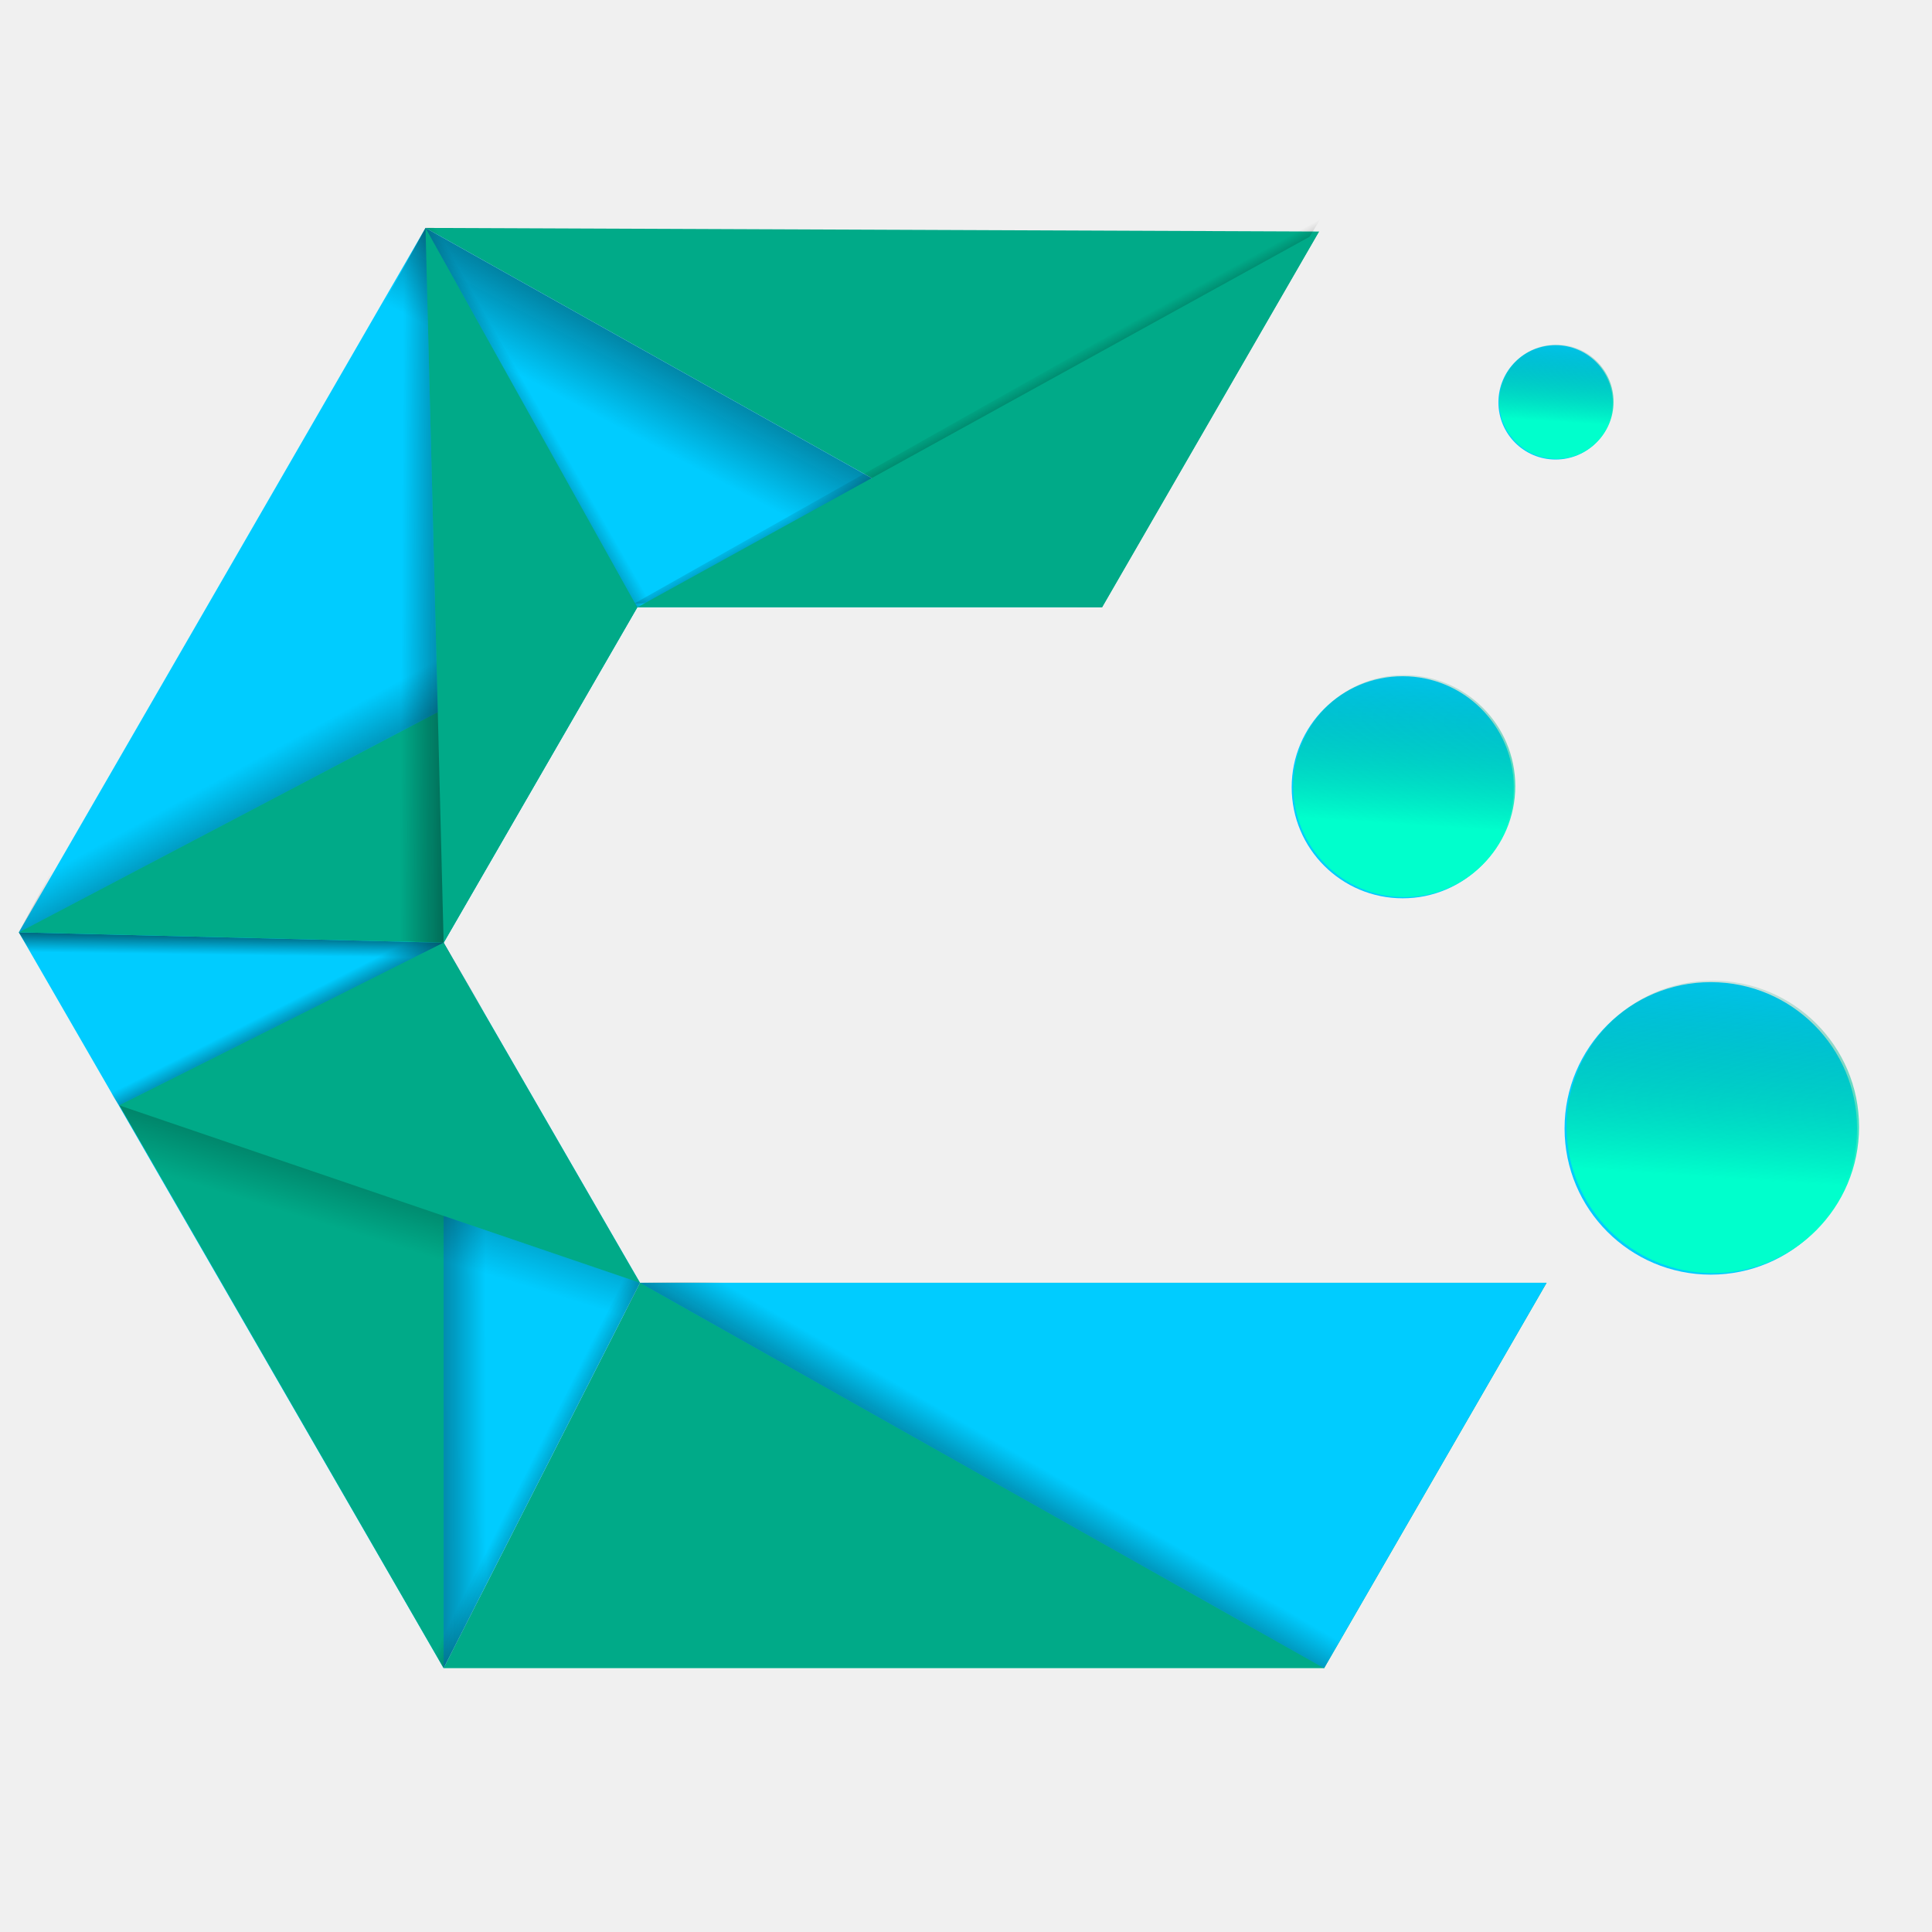
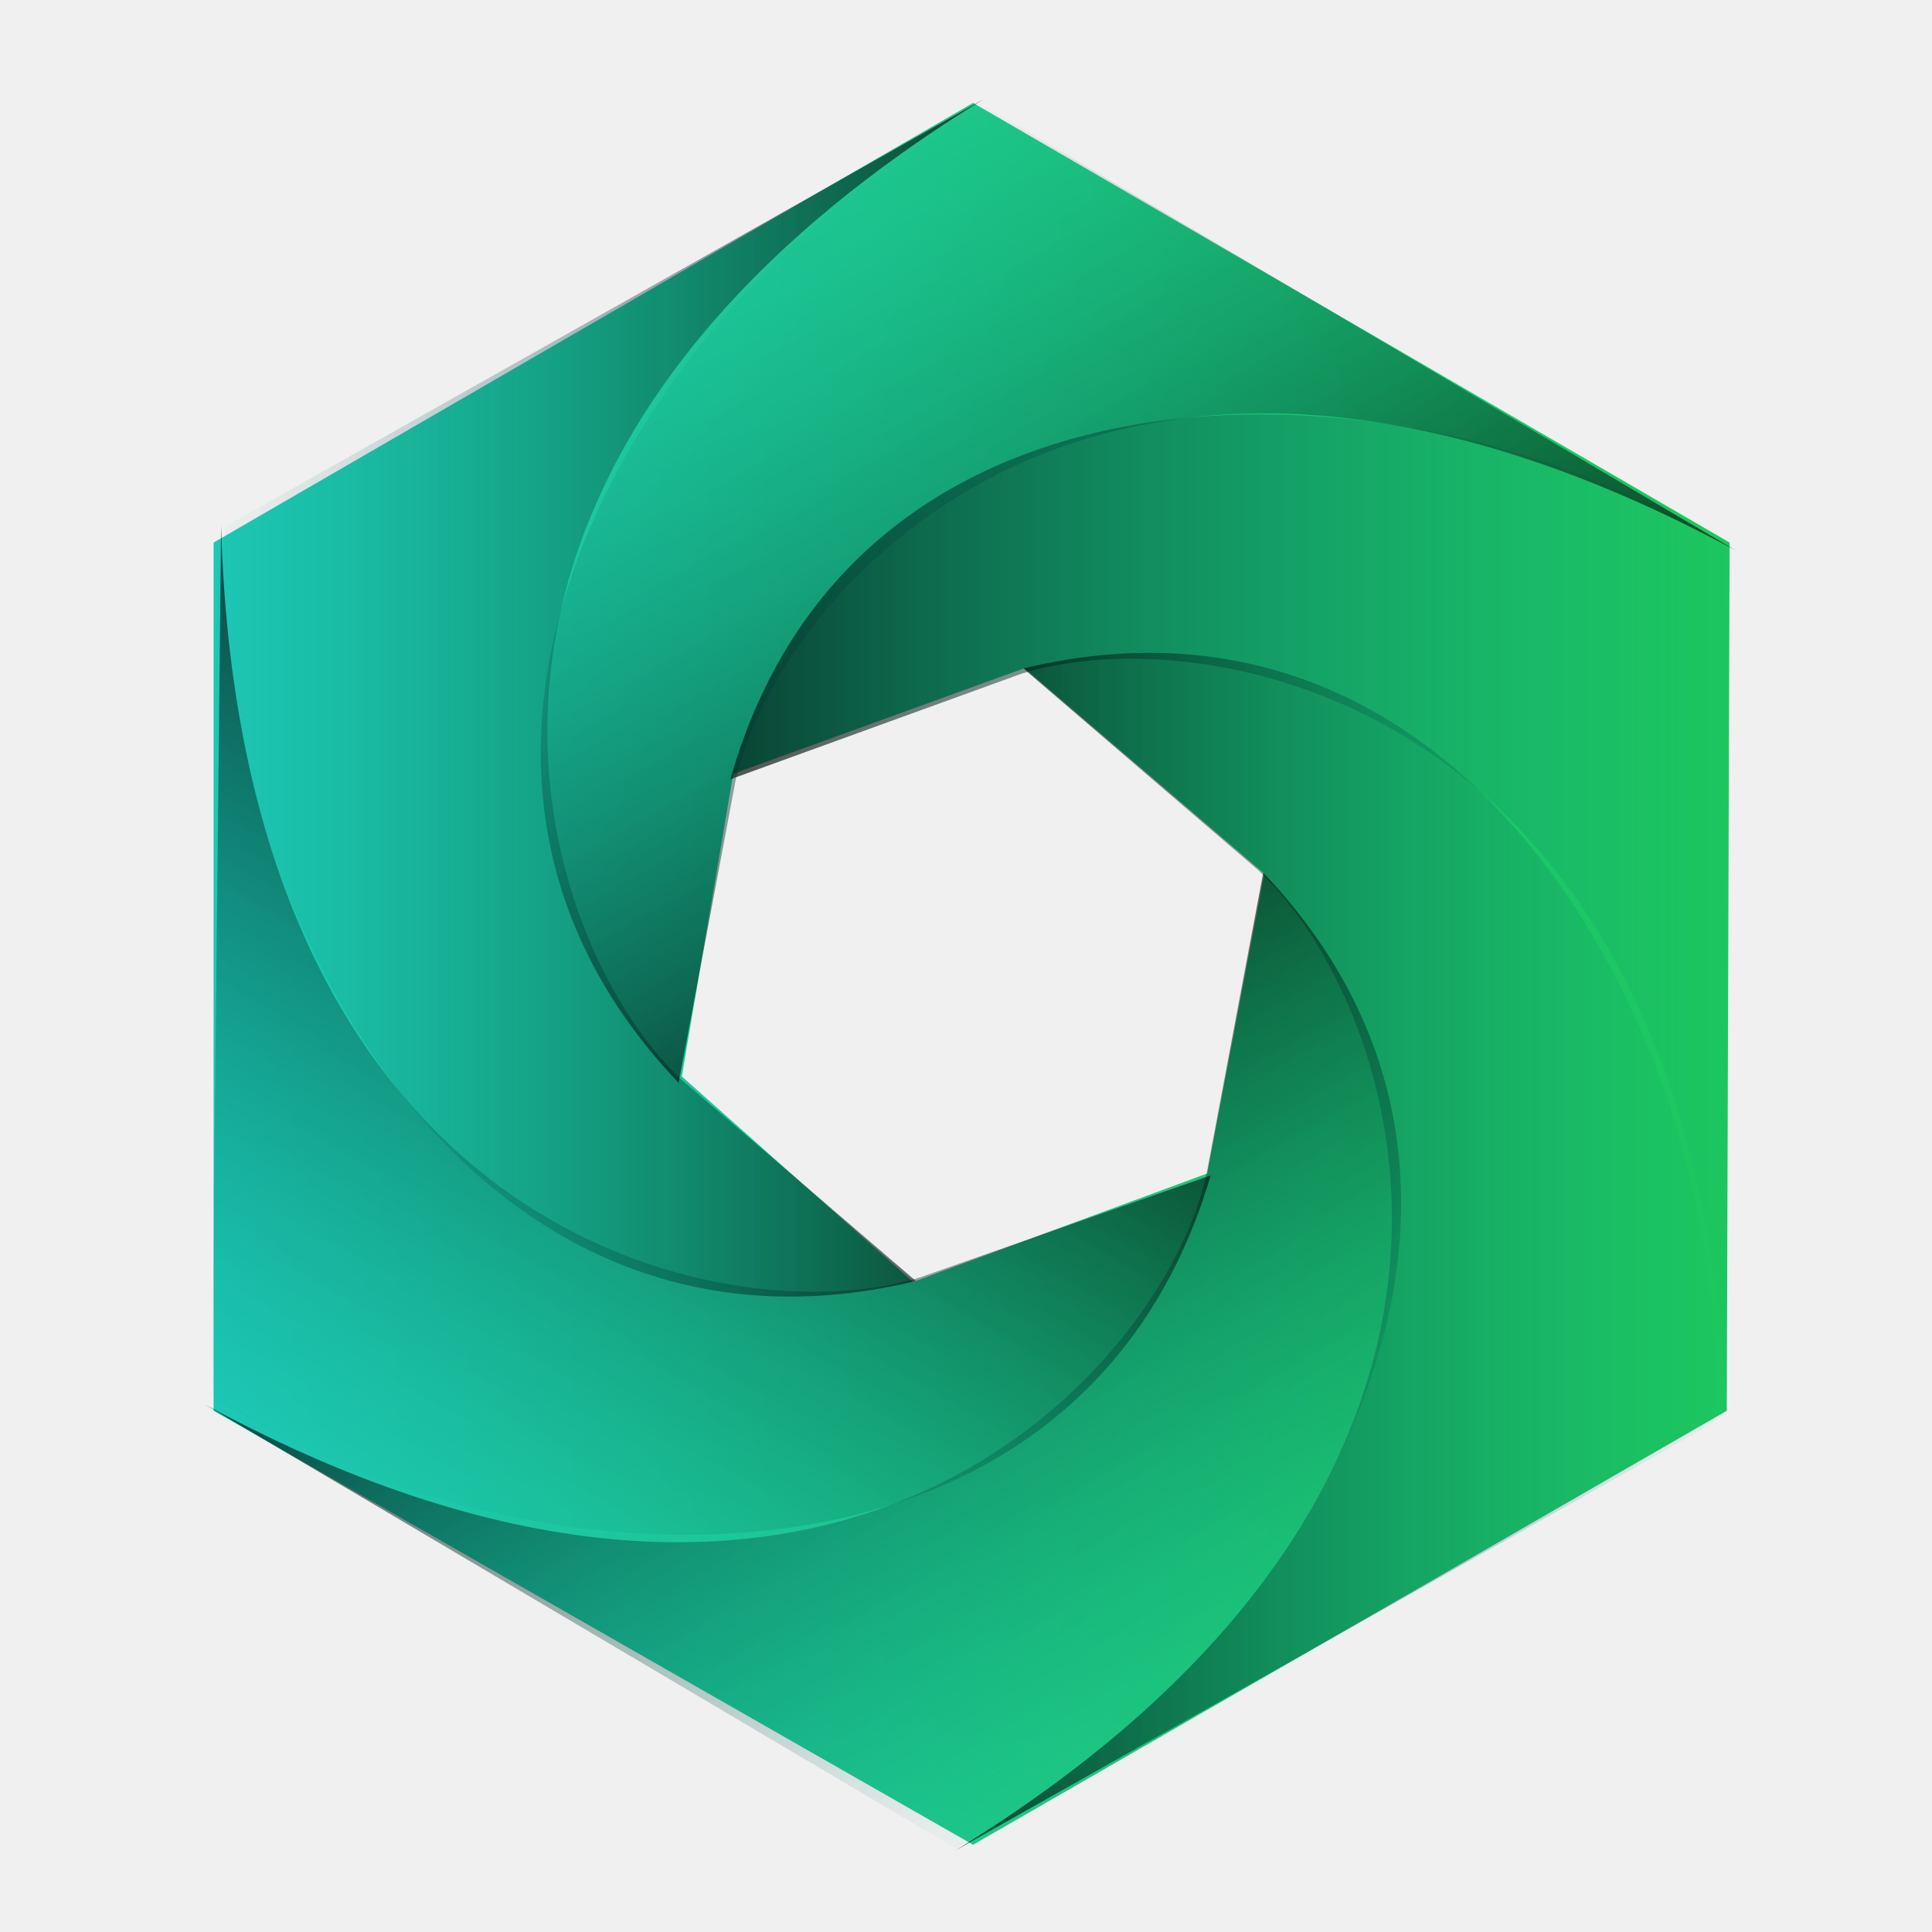
- <svg xmlns="http://www.w3.org/2000/svg" xmlns:xlink="http://www.w3.org/1999/xlink" width="512.0px" height="512.0px" viewBox="0 0 128.0 128.0" version="1.1" id="SVGRoot">
-   <defs id="defs1180">
-     <linearGradient xlink:href="#linearGradient937" id="linearGradient939" x1="237.186" y1="296.2" x2="237.072" y2="304.08" gradientUnits="userSpaceOnUse" gradientTransform="matrix(0.3045152,0,0,0.3045152,-57.29642,-29.33446)" />
-     <linearGradient id="linearGradient937">
-       <stop style="stop-color:#001313;stop-opacity:1;" offset="0" id="stop933" />
-       <stop style="stop-color:#001313;stop-opacity:0;" offset="1" id="stop935" />
+ <svg xmlns="http://www.w3.org/2000/svg" xmlns:xlink="http://www.w3.org/1999/xlink" width="64" height="64" version="1.1" viewBox="0 0 64 64" id="svg13595">
+   <defs id="defs13599">
+     <linearGradient xlink:href="#linearGradient10235" id="linearGradient10237" x1="10.018" y1="137.975" x2="202.286" y2="137.975" gradientUnits="userSpaceOnUse" gradientTransform="matrix(0.5202524,0,0,0.5202524,42.36135,54.35332)" />
+     <linearGradient id="linearGradient10235">
+       <stop style="stop-color:#1dc7b5;stop-opacity:1;" offset="0" id="stop10231" />
+       <stop style="stop-color:#1dc75e;stop-opacity:1;" offset="1" id="stop10233" />
    </linearGradient>
-     <linearGradient xlink:href="#linearGradient4353" id="linearGradient5185" x1="994.809" y1="1533.278" x2="982.344" y2="1556.765" gradientUnits="userSpaceOnUse" gradientTransform="matrix(0.5724388,0,0,0.5724388,-518.1481,-861.1257)" />
-     <linearGradient id="linearGradient4353">
-       <stop style="stop-color:#020202;stop-opacity:1;" offset="0" id="stop4349" />
-       <stop style="stop-color:#020202;stop-opacity:0;" offset="1" id="stop4351" />
+     <linearGradient xlink:href="#linearGradient10042" id="linearGradient9232" x1="75.556" y1="129.657" x2="201.924" y2="129.657" gradientUnits="userSpaceOnUse" gradientTransform="matrix(0.5202524,0,0,0.5202524,42.36135,54.90392)" />
+     <linearGradient id="linearGradient10042">
+       <stop style="stop-color:#000000;stop-opacity:1;" offset="0" id="stop10040" />
+       <stop style="stop-color:#00786c;stop-opacity:0.024;" offset="1" id="stop10038" />
    </linearGradient>
-     <linearGradient xlink:href="#linearGradient4353" id="linearGradient9102" x1="1022.515" y1="1582.428" x2="1018.597" y2="1575.638" gradientUnits="userSpaceOnUse" gradientTransform="matrix(0.5876791,0,0,0.5575734,-537.6084,-849.5336)" />
-     <linearGradient xlink:href="#linearGradient4353" id="linearGradient11890" x1="940.433" y1="1612.467" x2="930.589" y2="1594.47" gradientUnits="userSpaceOnUse" gradientTransform="matrix(0.5724388,0,0,0.5724388,-518.1481,-861.1257)" />
-     <linearGradient xlink:href="#linearGradient4353" id="linearGradient11670" x1="965.605" y1="1571.427" x2="951.661" y2="1571.345" gradientUnits="userSpaceOnUse" gradientTransform="matrix(0.5724388,0,0,0.5724388,-518.1481,-861.1257)" />
-     <linearGradient xlink:href="#linearGradient4353" id="linearGradient13770" x1="946.234" y1="1655.864" x2="961.373" y2="1655.846" gradientUnits="userSpaceOnUse" gradientTransform="matrix(0.5724388,0,0,0.5724388,-518.1481,-861.1257)" />
-     <linearGradient xlink:href="#linearGradient937" id="linearGradient2816" x1="366.154" y1="427.324" x2="350.922" y2="419.642" gradientUnits="userSpaceOnUse" gradientTransform="matrix(0.3045152,0,0,0.3045152,-73.1398,-28.00358)" />
-     <linearGradient xlink:href="#linearGradient4353" id="linearGradient12421" x1="936.335" y1="1628.774" x2="933.378" y2="1622.977" gradientUnits="userSpaceOnUse" gradientTransform="matrix(0.5724388,0,0,0.5724388,-518.1481,-861.1257)" />
-     <linearGradient xlink:href="#linearGradient4353" id="linearGradient13391" x1="950.33" y1="1618.617" x2="941.971" y2="1645.767" gradientUnits="userSpaceOnUse" gradientTransform="matrix(0.5724388,0,0,0.5724388,-518.1481,-861.1257)" />
-     <linearGradient xlink:href="#linearGradient4353" id="linearGradient13599" x1="1008.201" y1="1681.329" x2="1015.731" y2="1668.374" gradientUnits="userSpaceOnUse" gradientTransform="matrix(0.5724388,0,0,0.5724388,-518.1481,-861.1257)" />
-     <linearGradient xlink:href="#linearGradient18299" id="linearGradient18175" x1="1148.342" y1="1585.508" x2="1145.437" y2="1629.975" gradientUnits="userSpaceOnUse" gradientTransform="matrix(0.3499239,0,0,0.3499239,-282.8678,-491.668)" />
-     <linearGradient id="linearGradient18299">
-       <stop style="stop-color:#008066;stop-opacity:0" offset="0" id="stop18295" />
-       <stop style="stop-color:#00ffcc;stop-opacity:1" offset="1" id="stop18297" />
-     </linearGradient>
-     <linearGradient xlink:href="#linearGradient18299" id="linearGradient18632" gradientUnits="userSpaceOnUse" gradientTransform="matrix(0.2656518,0,0,0.2656518,-211.1521,-375.487)" x1="1148.342" y1="1585.508" x2="1145.437" y2="1629.975" />
-     <linearGradient xlink:href="#linearGradient18299" id="linearGradient18659" gradientUnits="userSpaceOnUse" gradientTransform="matrix(0.1367904,0,0,0.1367904,-53.62402,-195.0342)" x1="1148.342" y1="1585.508" x2="1145.437" y2="1629.975" />
-     <linearGradient xlink:href="#linearGradient937" id="linearGradient3254" x1="348.048" y1="194.78" x2="361.21" y2="187.235" gradientUnits="userSpaceOnUse" gradientTransform="matrix(0.3045152,0,0,0.3045152,-73.1398,-28.00358)" />
+     <linearGradient xlink:href="#linearGradient10042" id="linearGradient9304" x1="104.123" y1="173.471" x2="200.517" y2="173.471" gradientUnits="userSpaceOnUse" gradientTransform="matrix(0.5202524,0,0,0.5202524,42.34255,54.21807)" />
+     <linearGradient xlink:href="#linearGradient10042" id="linearGradient10097" gradientUnits="userSpaceOnUse" x1="104.123" y1="173.471" x2="200.517" y2="173.471" gradientTransform="matrix(0.2601262,0.4505518,-0.4505518,0.2601262,132.3313,42.78283)" />
+     <linearGradient xlink:href="#linearGradient10042" id="linearGradient10151" gradientUnits="userSpaceOnUse" gradientTransform="matrix(-0.2601262,0.4505518,-0.4505518,-0.2601262,187.5253,114.5172)" x1="104.123" y1="173.471" x2="200.517" y2="173.471" />
+     <linearGradient xlink:href="#linearGradient10042" id="linearGradient10205" gradientUnits="userSpaceOnUse" gradientTransform="matrix(-0.5202524,0,0,-0.5202524,152.5667,198.1722)" x1="104.123" y1="173.471" x2="200.517" y2="173.471" />
+     <linearGradient xlink:href="#linearGradient10042" id="linearGradient10228" gradientUnits="userSpaceOnUse" gradientTransform="matrix(-0.2601262,-0.4505518,0.4505518,-0.2601262,62.7532,210.0162)" x1="104.123" y1="173.471" x2="200.517" y2="173.471" />
  </defs>
-   <g id="layer1">
-     <circle style="opacity:0;fill:#001313;fill-opacity:1;stroke-width:0.28" id="path3962" cx="64.51" cy="62.02" r="87.45" />
-     <path style="fill:#ffffff;fill-opacity:1;stroke:none;stroke-width:0.151px;stroke-linecap:butt;stroke-linejoin:miter;stroke-opacity:1" d="M 30.609,15.339 H 87.389 L 73.015,40.235 H 42.223 L 29.392,62.458 42.401,84.99 h 60.064 L 87.727,110.519 H 29.39 L 1.245,61.77 28.19,15.1 Z" id="path3295-6-2-7-3" />
-     <path style="fill:#00aa88;stroke:none;stroke-width:0.151px;stroke-linecap:butt;stroke-linejoin:miter;stroke-opacity:1" d="M 28.19,15.1 73.015,40.235 87.389,15.339 Z" id="path6337" />
-     <path style="fill:#00aa88;stroke:none;stroke-width:0.151px;stroke-linecap:butt;stroke-linejoin:miter;stroke-opacity:1" d="m 42.401,84.99 -13.011,25.529 h 58.337 l 14.739,-25.529 z" id="path6372" />
-     <path style="fill:#00ccff;stroke:none;stroke-width:0.151px;stroke-linecap:butt;stroke-linejoin:miter;stroke-opacity:1" d="M 28.19,15.1 73.015,40.235 H 42.223 L 29.392,62.458 42.401,84.99 29.39,110.519 1.245,61.77 28.19,15.1" id="path6473" />
-     <path style="fill:url(#linearGradient939);fill-opacity:1;stroke:none;stroke-width:0.305px;stroke-linecap:butt;stroke-linejoin:miter;stroke-opacity:1" d="m 1.245,61.77 28.147,0.688 0.787,1.349 -28.05,-0.565 z" id="path931" />
-     <path style="fill:url(#linearGradient5185);fill-opacity:1;stroke:none;stroke-width:0.151px;stroke-linecap:butt;stroke-linejoin:miter;stroke-opacity:1" d="M 73.015,40.235 28.19,15.1 24.781,21.248 58.762,40.092 Z" id="path5111" />
-     <path style="fill:url(#linearGradient9102);fill-opacity:1;stroke:none;stroke-width:0.151px;stroke-linecap:butt;stroke-linejoin:miter;stroke-opacity:1" d="M 42,40 87.658,14.215 72.902,38.465 Z" id="path8399-8" />
-     <path style="fill:#00aa88;fill-opacity:1;stroke:none;stroke-width:0.151px;stroke-linecap:butt;stroke-linejoin:miter;stroke-opacity:1" d="M 42.223,40.235 87.389,15.339 73.015,40.235 Z" id="path8399" />
-     <path style="fill:#00aa88;stroke:none;stroke-width:0.151px;stroke-linecap:butt;stroke-linejoin:miter;stroke-opacity:1" d="M 1.245,61.77 42.223,40.235 29.392,62.458 Z" id="path8568" />
-     <path style="fill:url(#linearGradient11890);fill-opacity:1;stroke:none;stroke-width:0.151px;stroke-linecap:butt;stroke-linejoin:miter;stroke-opacity:1" d="M 1.245,61.77 42.223,40.235 39.454,35.904 4.139,56.376 Z" id="path11882" />
-     <path style="fill:#00aa88;fill-opacity:1;stroke:none;stroke-width:0.151px;stroke-linecap:butt;stroke-linejoin:miter;stroke-opacity:1" d="M 42.223,40.235 28.19,15.1 29.392,62.458 Z" id="path8467" />
-     <path style="fill:#00ccff;fill-opacity:1;stroke:none;stroke-width:0.151px;stroke-linecap:butt;stroke-linejoin:miter;stroke-opacity:1" d="m 42.401,84.99 45.325,25.529 14.739,-25.529 z" id="path8916" />
-     <path style="fill:url(#linearGradient11670);fill-opacity:1;stroke:none;stroke-width:0.151px;stroke-linecap:butt;stroke-linejoin:miter;stroke-opacity:1" d="m 28.19,15.1 -3.409,6.148 0.327,41.008 4.284,0.201 z" id="path11629" />
-     <path style="fill:#00aa88;fill-opacity:1;stroke:none;stroke-width:0.151px;stroke-linecap:butt;stroke-linejoin:miter;stroke-opacity:1" d="m 29.392,62.458 -21.489,10.776 21.487,37.285 z" id="path12053" />
-     <path style="fill:url(#linearGradient13770);fill-opacity:1;stroke:none;stroke-width:0.151px;stroke-linecap:butt;stroke-linejoin:miter;stroke-opacity:1" d="m 29.392,62.458 v 48.061 l 5.265,-10.276 0.407,-28.173 z" id="path13729" />
-     <path style="fill:url(#linearGradient2816);fill-opacity:1;stroke:none;stroke-width:0.305px;stroke-linecap:butt;stroke-linejoin:miter;stroke-opacity:1" d="m 29.39,110.519 -2.027,-3.649 13.056,-25.215 1.982,3.335 z" id="path2775" />
-     <path style="fill:url(#linearGradient12421);fill-opacity:1;stroke:none;stroke-width:0.151px;stroke-linecap:butt;stroke-linejoin:miter;stroke-opacity:1" d="M 7.903,73.234 29.392,62.458 25.108,62.256 6.463,71.164 Z" id="path12347" />
-     <path style="fill:#00aa88;fill-opacity:1;stroke:none;stroke-width:0.151px;stroke-linecap:butt;stroke-linejoin:miter;stroke-opacity:1" d="M 7.903,73.234 42.401,84.99 29.392,62.458 Z" id="path13027" />
-     <path style="fill:url(#linearGradient13391);fill-opacity:1;stroke:none;stroke-width:0.151px;stroke-linecap:butt;stroke-linejoin:miter;stroke-opacity:1" d="M 42.401,84.99 7.903,73.234 11.649,79.702 40,90 Z" id="path13350" />
-     <path style="fill:url(#linearGradient13599);fill-opacity:1;stroke:none;stroke-width:0.151px;stroke-linecap:butt;stroke-linejoin:miter;stroke-opacity:1" d="m 42.401,84.99 45.325,25.529 5.432,-9.669 -29.172,-16.109 z" id="path13525" />
-     <g id="g1534" transform="translate(-4.606242,-0.6816724)">
-       <circle style="fill:#00ccff;fill-opacity:1;stroke:none;stroke-width:0.093;stroke-opacity:1" id="path14992-9" cx="117.952" cy="75.441" r="9.689" />
-       <circle style="fill:url(#linearGradient18175);fill-opacity:1;stroke:none;stroke-width:0.093;stroke-opacity:1" id="path14992-9-0" cx="118.085" cy="75.341" r="9.689" />
-     </g>
-     <g id="g1538" transform="translate(-0.2044013,-2.886232)">
-       <circle style="fill:#00ccff;fill-opacity:1;stroke:none;stroke-width:0.07;stroke-opacity:1" id="path14992-9-7" cx="93.138" cy="55.045" r="7.356" />
-       <circle style="fill:url(#linearGradient18632);fill-opacity:1;stroke:none;stroke-width:0.07;stroke-opacity:1" id="path14992-9-0-5" cx="93.239" cy="54.969" r="7.356" />
-     </g>
-     <g id="g1542">
-       <circle style="fill:#00ccff;fill-opacity:1;stroke:none;stroke-width:0.036;stroke-opacity:1" id="path14992-9-28" cx="103.062" cy="26.657" r="3.788" />
-       <circle style="fill:url(#linearGradient18659);fill-opacity:1;stroke:none;stroke-width:0.036;stroke-opacity:1" id="path14992-9-0-9" cx="103.114" cy="26.618" r="3.788" />
-     </g>
-     <path style="fill:url(#linearGradient3254);fill-opacity:1;stroke:none;stroke-width:0.305px;stroke-linecap:butt;stroke-linejoin:miter;stroke-opacity:1" d="M 42.223,40.235 28.19,15.1 31.765,15.049 44.955,38.539 Z" id="path3180" />
+   <g id="g16590" transform="matrix(0.50205,0,0,0.50205,-16.8075,-31.06735)">
+     <path id="path7897" style="fill:url(#linearGradient10237);fill-opacity:1;stroke:none;stroke-width:0.138px;stroke-linecap:butt;stroke-linejoin:miter;stroke-opacity:1" d="M 97.683 68.67 L 47.572 97.68 L 47.572 154.968 L 97.683 183.601 L 147.413 154.968 L 147.6 97.68 L 97.683 68.67 z M 101.072 105.97 L 116.897 119.531 L 113.128 139.31 L 93.727 146.468 L 78.465 132.906 L 81.858 112.937 L 101.072 105.97 z " />
+     <path style="opacity:0.659;fill:url(#linearGradient9232);fill-opacity:1;stroke:none;stroke-width:0.138px;stroke-linecap:butt;stroke-linejoin:miter;stroke-opacity:1" d="M 81.669,113.301 C 90.292,82.882 128.262,85.539 147.413,98.042 v 57.455 c -1.798,-47.199 -34.12,-53.048 -46.529,-49.166 z" id="path7901" />
+     <path style="opacity:0.659;fill:url(#linearGradient9304);fill-opacity:1;stroke:none;stroke-width:0.138px;stroke-linecap:butt;stroke-linejoin:miter;stroke-opacity:1" d="m 101.001,105.986 c 30.734,-7.421 47.059,26.964 45.567,49.786 l -50.056,28.205 c 40.237,-24.737 29.466,-55.767 19.993,-64.673 z" id="path7901-3" />
+     <path style="opacity:0.659;fill:url(#linearGradient10097);fill-opacity:1;stroke:none;stroke-width:0.138px;stroke-linecap:butt;stroke-linejoin:miter;stroke-opacity:1" d="m 116.828,119.466 c 21.794,22.906 0.178,54.237 -20.333,64.355 L 47.042,154.575 c 41.541,22.478 63.029,-2.365 66.005,-15.022 z" id="path7901-3-9" />
+     <path style="opacity:0.659;fill:url(#linearGradient10151);fill-opacity:1;stroke:none;stroke-width:0.138px;stroke-linecap:butt;stroke-linejoin:miter;stroke-opacity:1" d="m 113.364,139.433 c -8.941,30.327 -46.881,27.272 -65.9,14.569 l 0.602,-57.452 c 1.304,47.215 33.563,53.402 46.012,49.651 z" id="path7901-3-9-7" />
+     <path style="opacity:0.659;fill:url(#linearGradient10205);fill-opacity:1;stroke:none;stroke-width:0.138px;stroke-linecap:butt;stroke-linejoin:miter;stroke-opacity:1" d="M 93.908,146.405 C 63.174,153.825 46.849,119.44 48.341,96.618 L 98.397,68.414 C 58.159,93.15 68.93,124.181 78.404,133.086 Z" id="path7901-3-9-7-3" />
+     <path style="opacity:0.659;fill:url(#linearGradient10228);fill-opacity:1;stroke:none;stroke-width:0.138px;stroke-linecap:butt;stroke-linejoin:miter;stroke-opacity:1" d="M 78.256,133.333 C 56.462,110.426 78.078,79.096 98.589,68.977 l 49.454,29.247 C 106.501,75.746 85.013,100.589 82.038,113.246 Z" id="path7901-3-9-7-6" />
+     <path style="fill:none;stroke:none;stroke-width:0.138px;stroke-linecap:butt;stroke-linejoin:miter;stroke-opacity:1" d="M 81.863,112.903 C 87.728,88.484 118.519,81.183 147.614,97.698" id="path9087" />
+     <path style="fill:none;stroke:none;stroke-width:0.138px;stroke-linecap:butt;stroke-linejoin:miter;stroke-opacity:1" d="m 101.084,105.963 c 24.08,-7.13 45.799,15.885 46.043,49.34" id="path9087-6" />
+     <path style="fill:none;stroke:none;stroke-width:0.138px;stroke-linecap:butt;stroke-linejoin:miter;stroke-opacity:1" d="m 116.917,119.551 c 18.215,17.289 9.143,47.605 -19.708,64.545" id="path9087-7" />
+     <path style="fill:none;stroke:none;stroke-width:0.138px;stroke-linecap:butt;stroke-linejoin:miter;stroke-opacity:1" d="m 113.126,139.324 c -5.865,24.419 -36.656,31.721 -65.751,15.205" id="path9087-7-5" />
+     <path style="fill:none;stroke:none;stroke-width:0.138px;stroke-linecap:butt;stroke-linejoin:miter;stroke-opacity:1" d="M 93.89,146.512 C 69.81,153.642 48.091,130.627 47.847,97.172" id="path9087-7-5-3" />
+     <path style="fill:none;stroke:none;stroke-width:0.138px;stroke-linecap:butt;stroke-linejoin:miter;stroke-opacity:1" d="M 78.537,132.972 C 60.322,115.683 69.394,85.366 98.244,68.427" id="path9087-7-5-3-5" />
  </g>
</svg>
